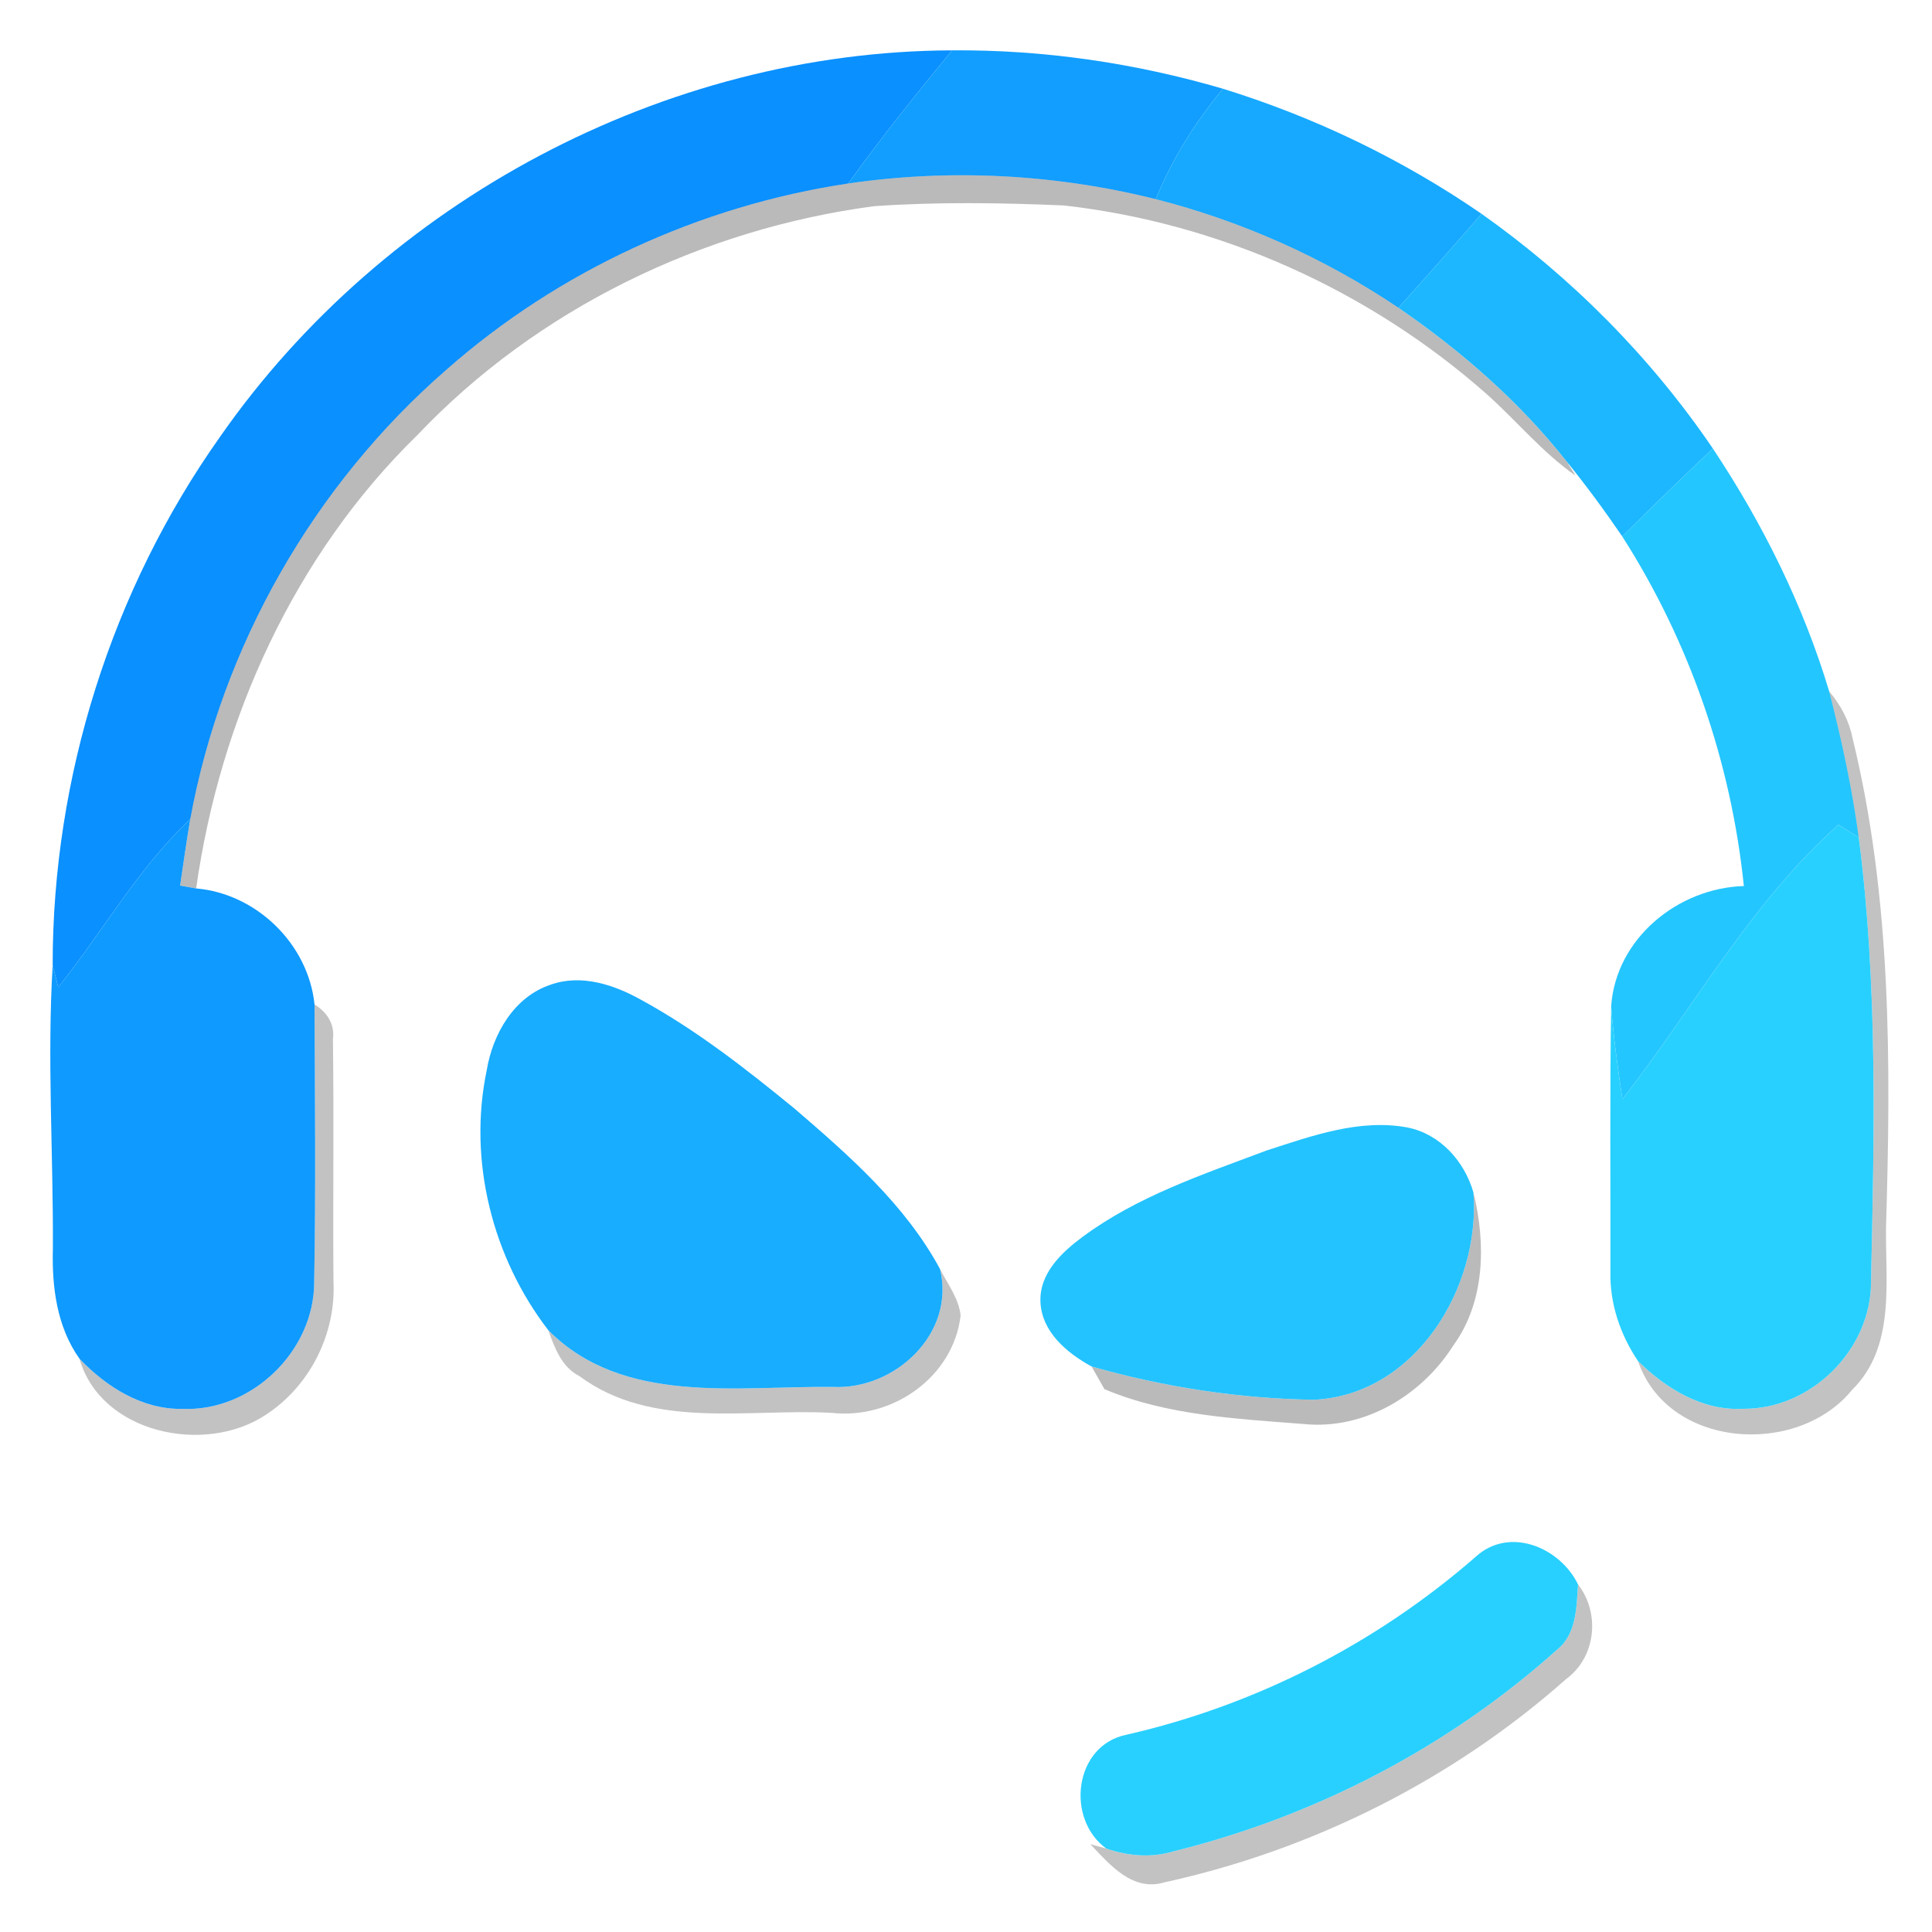
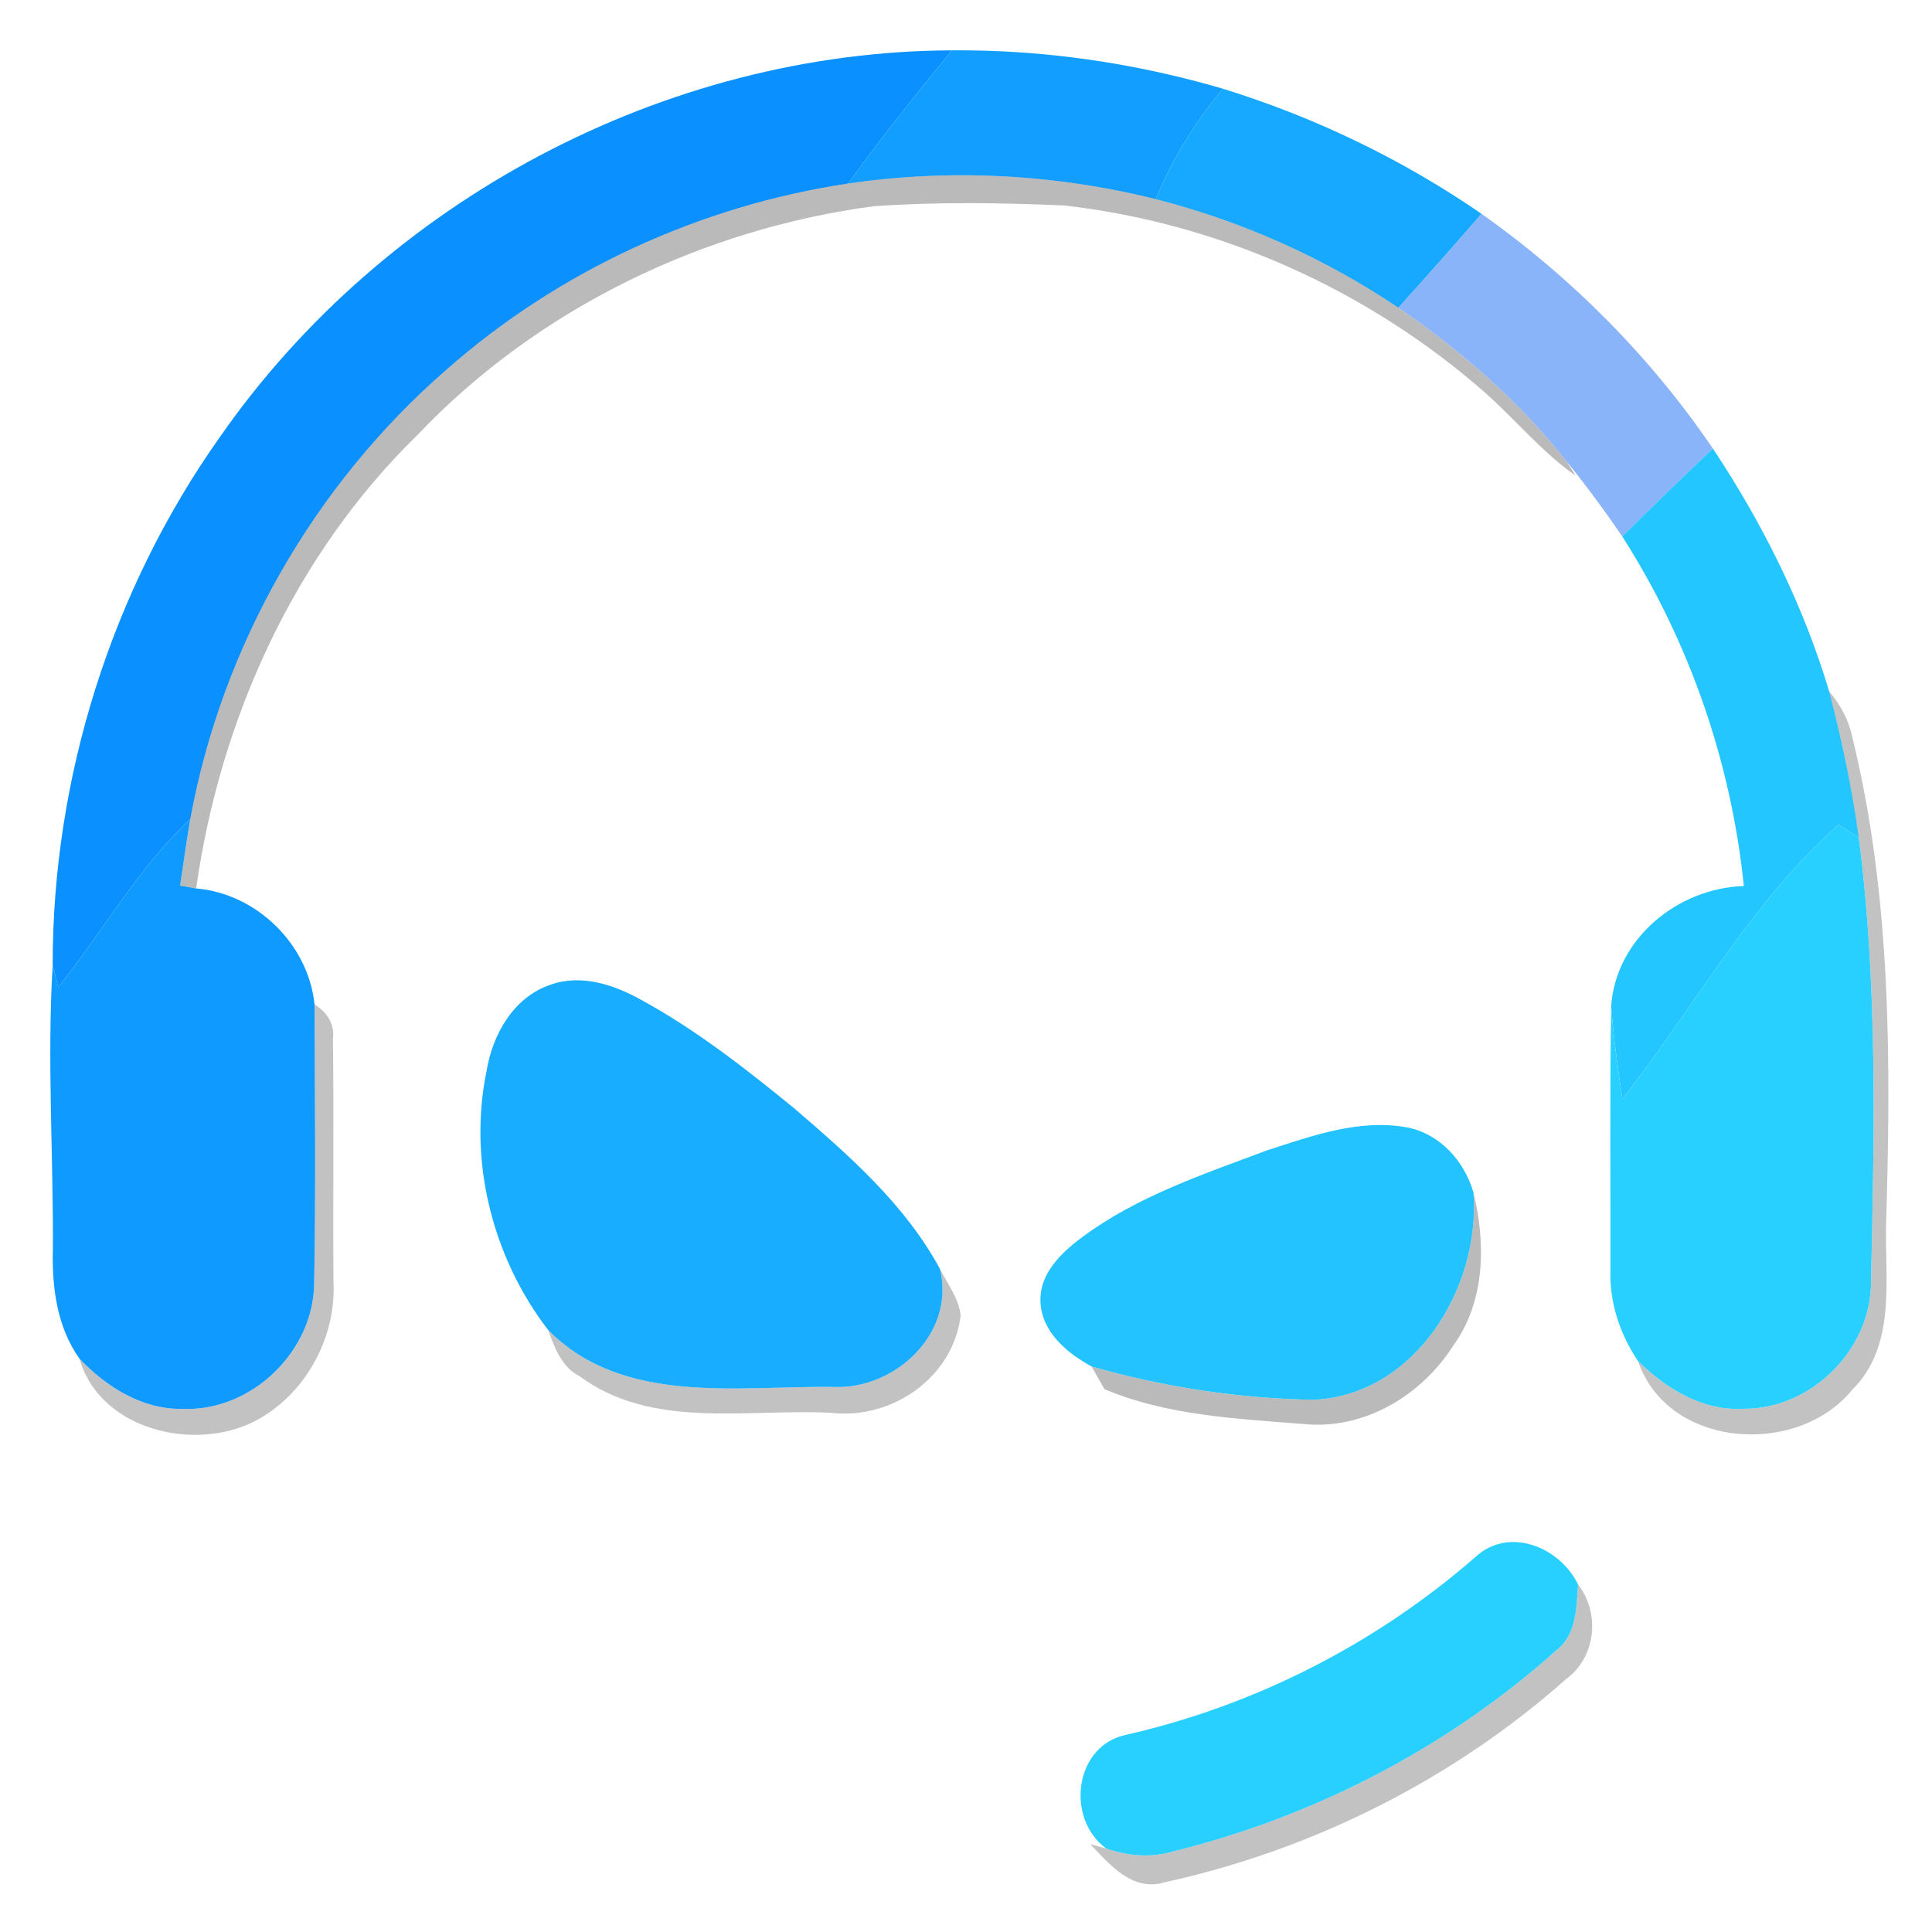
<svg xmlns="http://www.w3.org/2000/svg" width="192" height="192" viewBox="0 0 192 192" fill="none">
  <path d="M21.856 43.425C38.177 19.98 66.031 5.107 94.613 5.003C91.064 9.331 87.556 13.701 84.288 18.238C69.591 20.439 55.539 26.894 44.381 36.729C31.193 48.191 22.054 64.201 18.911 81.399C13.706 86.29 10.22 92.579 5.785 98.107C5.65 97.554 5.369 96.459 5.234 95.906C5.223 77.269 11.083 58.642 21.856 43.425Z" fill="#0A90FF" />
  <path d="M94.613 5.003C103.721 4.93 112.808 6.265 121.541 8.82C118.782 12.126 116.492 15.797 114.858 19.792C104.887 17.299 94.447 16.747 84.288 18.238C87.556 13.701 91.064 9.331 94.613 5.003Z" fill="#119EFF" />
  <path d="M121.541 8.82C130.669 11.646 139.36 15.829 147.24 21.252C144.513 24.391 141.754 27.499 138.975 30.586C131.627 25.643 123.435 21.982 114.858 19.792C116.492 15.797 118.782 12.126 121.541 8.82Z" fill="#16A9FF" />
  <path opacity="0.27" d="M44.381 36.729C55.539 26.894 69.591 20.439 84.288 18.238C94.447 16.746 104.887 17.299 114.858 19.792C123.435 21.982 131.627 25.643 138.975 30.586C145.22 34.873 151.008 39.921 155.712 45.886L156.576 47.263C153.277 44.969 150.727 41.829 147.75 39.17C136.071 28.845 121.208 22.159 105.73 20.418C99.443 20.146 93.135 20.053 86.859 20.491C69.799 22.754 53.384 30.691 41.477 43.237C29.257 55.158 21.867 71.47 19.494 88.293C19.098 88.22 18.297 88.074 17.901 88.011C18.224 85.8 18.536 83.6 18.911 81.399C22.054 64.201 31.193 48.191 44.381 36.729Z" fill="black" />
  <path opacity="0.27" d="M146.428 118.507C147.667 123.545 147.604 129.322 144.45 133.682C141.286 138.688 135.561 142.13 129.535 141.515C122.904 140.993 115.941 140.67 109.758 138.052C109.435 137.489 108.8 136.362 108.478 135.799C115.649 137.843 123.154 139.001 130.607 139.105C140.682 138.605 147.156 127.914 146.428 118.507Z" fill="black" />
-   <path d="M147.24 21.252C156.202 27.593 164.039 35.488 170.222 44.572C167.183 47.451 164.185 50.361 161.219 53.312C159.48 50.767 157.659 48.285 155.712 45.886C151.008 39.921 145.22 34.873 138.975 30.586C141.754 27.499 144.513 24.391 147.24 21.252Z" fill="#1CB7FF" />
+   <path d="M147.24 21.252C156.202 27.593 164.039 35.488 170.222 44.572C167.183 47.451 164.185 50.361 161.219 53.312C159.48 50.767 157.659 48.285 155.712 45.886C151.008 39.921 145.22 34.873 138.975 30.586C141.754 27.499 144.513 24.391 147.24 21.252Z" fill="#89b4fa" />
  <path d="M161.219 53.312C164.185 50.361 167.183 47.451 170.222 44.572C175.177 52.029 179.205 60.123 181.786 68.717C183.014 73.493 184.066 78.333 184.721 83.224C184.045 82.807 183.368 82.39 182.702 81.972C173.969 89.722 168.349 100.13 161.229 109.246C160.781 106.169 160.344 103.092 160.115 99.995C160.584 93.257 166.756 88.251 173.303 88.053C172.033 75.725 167.891 63.752 161.219 53.312Z" fill="#24C6FF" />
  <path opacity="0.24" d="M181.786 68.717C182.9 70.031 183.743 71.574 184.087 73.285C188 89.221 187.917 105.773 187.428 122.074C187.376 127.508 188.354 133.891 184.066 138.115C178.612 144.831 165.736 143.955 162.79 135.267C165.569 138 169.202 140.232 173.241 140.002C179.954 140.075 185.971 134.131 185.939 127.383C186.262 112.667 186.616 97.867 184.721 83.224C184.066 78.333 183.014 73.493 181.786 68.717Z" fill="black" />
  <path opacity="0.24" d="M31.256 99.817C32.494 100.589 33.285 101.768 33.087 103.27C33.191 111.29 33.077 119.31 33.139 127.331C33.41 132.556 30.787 137.76 26.405 140.607C20.399 144.602 10.032 142.495 7.898 135.028C10.573 137.833 14.144 140.096 18.151 140.013C24.989 140.294 31.224 134.277 31.224 127.424C31.391 118.226 31.297 109.016 31.256 99.817Z" fill="black" />
  <path opacity="0.24" d="M93.416 126.11C94.176 127.602 95.279 129.03 95.467 130.73C94.749 136.873 88.659 141.087 82.654 140.409C74.285 139.95 64.824 142.13 57.569 136.748C55.799 135.841 55.123 133.943 54.488 132.191C61.919 139.71 73.296 137.708 82.82 137.833C88.961 138.115 94.988 132.493 93.416 126.11Z" fill="black" />
  <path opacity="0.24" d="M156.826 157.461C159.054 160.33 158.606 164.71 155.619 166.879C144.356 176.871 130.419 183.848 115.743 187.06C112.547 188.03 110.299 185.308 108.353 183.274L109.935 183.702C112.09 184.453 114.411 184.651 116.628 183.984C130.679 180.511 143.94 173.638 154.724 163.959C156.691 162.395 156.66 159.735 156.826 157.461Z" fill="black" />
  <path d="M5.785 98.107C10.22 92.579 13.706 86.29 18.911 81.399C18.536 83.6 18.224 85.8 17.901 88.011C18.297 88.074 19.098 88.22 19.494 88.293C25.489 88.804 30.641 93.82 31.256 99.817C31.297 109.016 31.391 118.226 31.224 127.424C31.224 134.277 24.989 140.294 18.151 140.013C14.144 140.096 10.573 137.833 7.898 135.027C5.65 131.857 5.15 127.904 5.255 124.118C5.307 114.711 4.672 105.303 5.234 95.906C5.369 96.459 5.65 97.554 5.785 98.107Z" fill="#0F9AFF" />
  <path d="M182.702 81.973C183.368 82.39 184.045 82.807 184.721 83.224C186.616 97.867 186.262 112.667 185.939 127.383C185.97 134.131 179.954 140.075 173.241 140.002C169.202 140.232 165.569 138 162.79 135.267C161.021 132.65 159.959 129.531 160.042 126.34C160.063 117.558 159.97 108.776 160.115 99.995C160.344 103.092 160.781 106.169 161.229 109.246C168.349 100.13 173.969 89.722 182.702 81.973Z" fill="#28D0FF" />
  <path d="M146.646 154.718C149.977 151.652 155.025 153.759 156.826 157.461C156.66 159.735 156.691 162.395 154.724 163.959C143.94 173.638 130.679 180.511 116.628 183.984C114.411 184.651 112.089 184.453 109.935 183.702C105.865 180.73 106.76 173.439 111.944 172.397C124.746 169.476 136.737 163.354 146.646 154.718Z" fill="#28D0FF" />
  <path d="M48.367 106.378C48.961 102.769 51.074 99.077 54.696 97.867C57.735 96.772 60.993 97.846 63.689 99.348C69.174 102.341 74.118 106.211 78.938 110.153C84.382 114.836 89.95 119.696 93.416 126.11C94.988 132.493 88.961 138.115 82.82 137.833C73.296 137.708 61.919 139.71 54.488 132.191C48.929 124.973 46.494 115.347 48.367 106.378Z" fill="#18ADFF" />
  <path d="M125.871 114.335C130.357 112.886 135.114 111.154 139.891 112.051C143.128 112.708 145.533 115.399 146.428 118.507C147.156 127.915 140.682 138.605 130.607 139.105C123.154 139.001 115.649 137.843 108.478 135.799C106.042 134.464 103.523 132.378 103.398 129.375C103.284 126.548 105.501 124.462 107.583 122.919C113.047 118.872 119.573 116.703 125.871 114.335Z" fill="#23C3FF" />
</svg>
